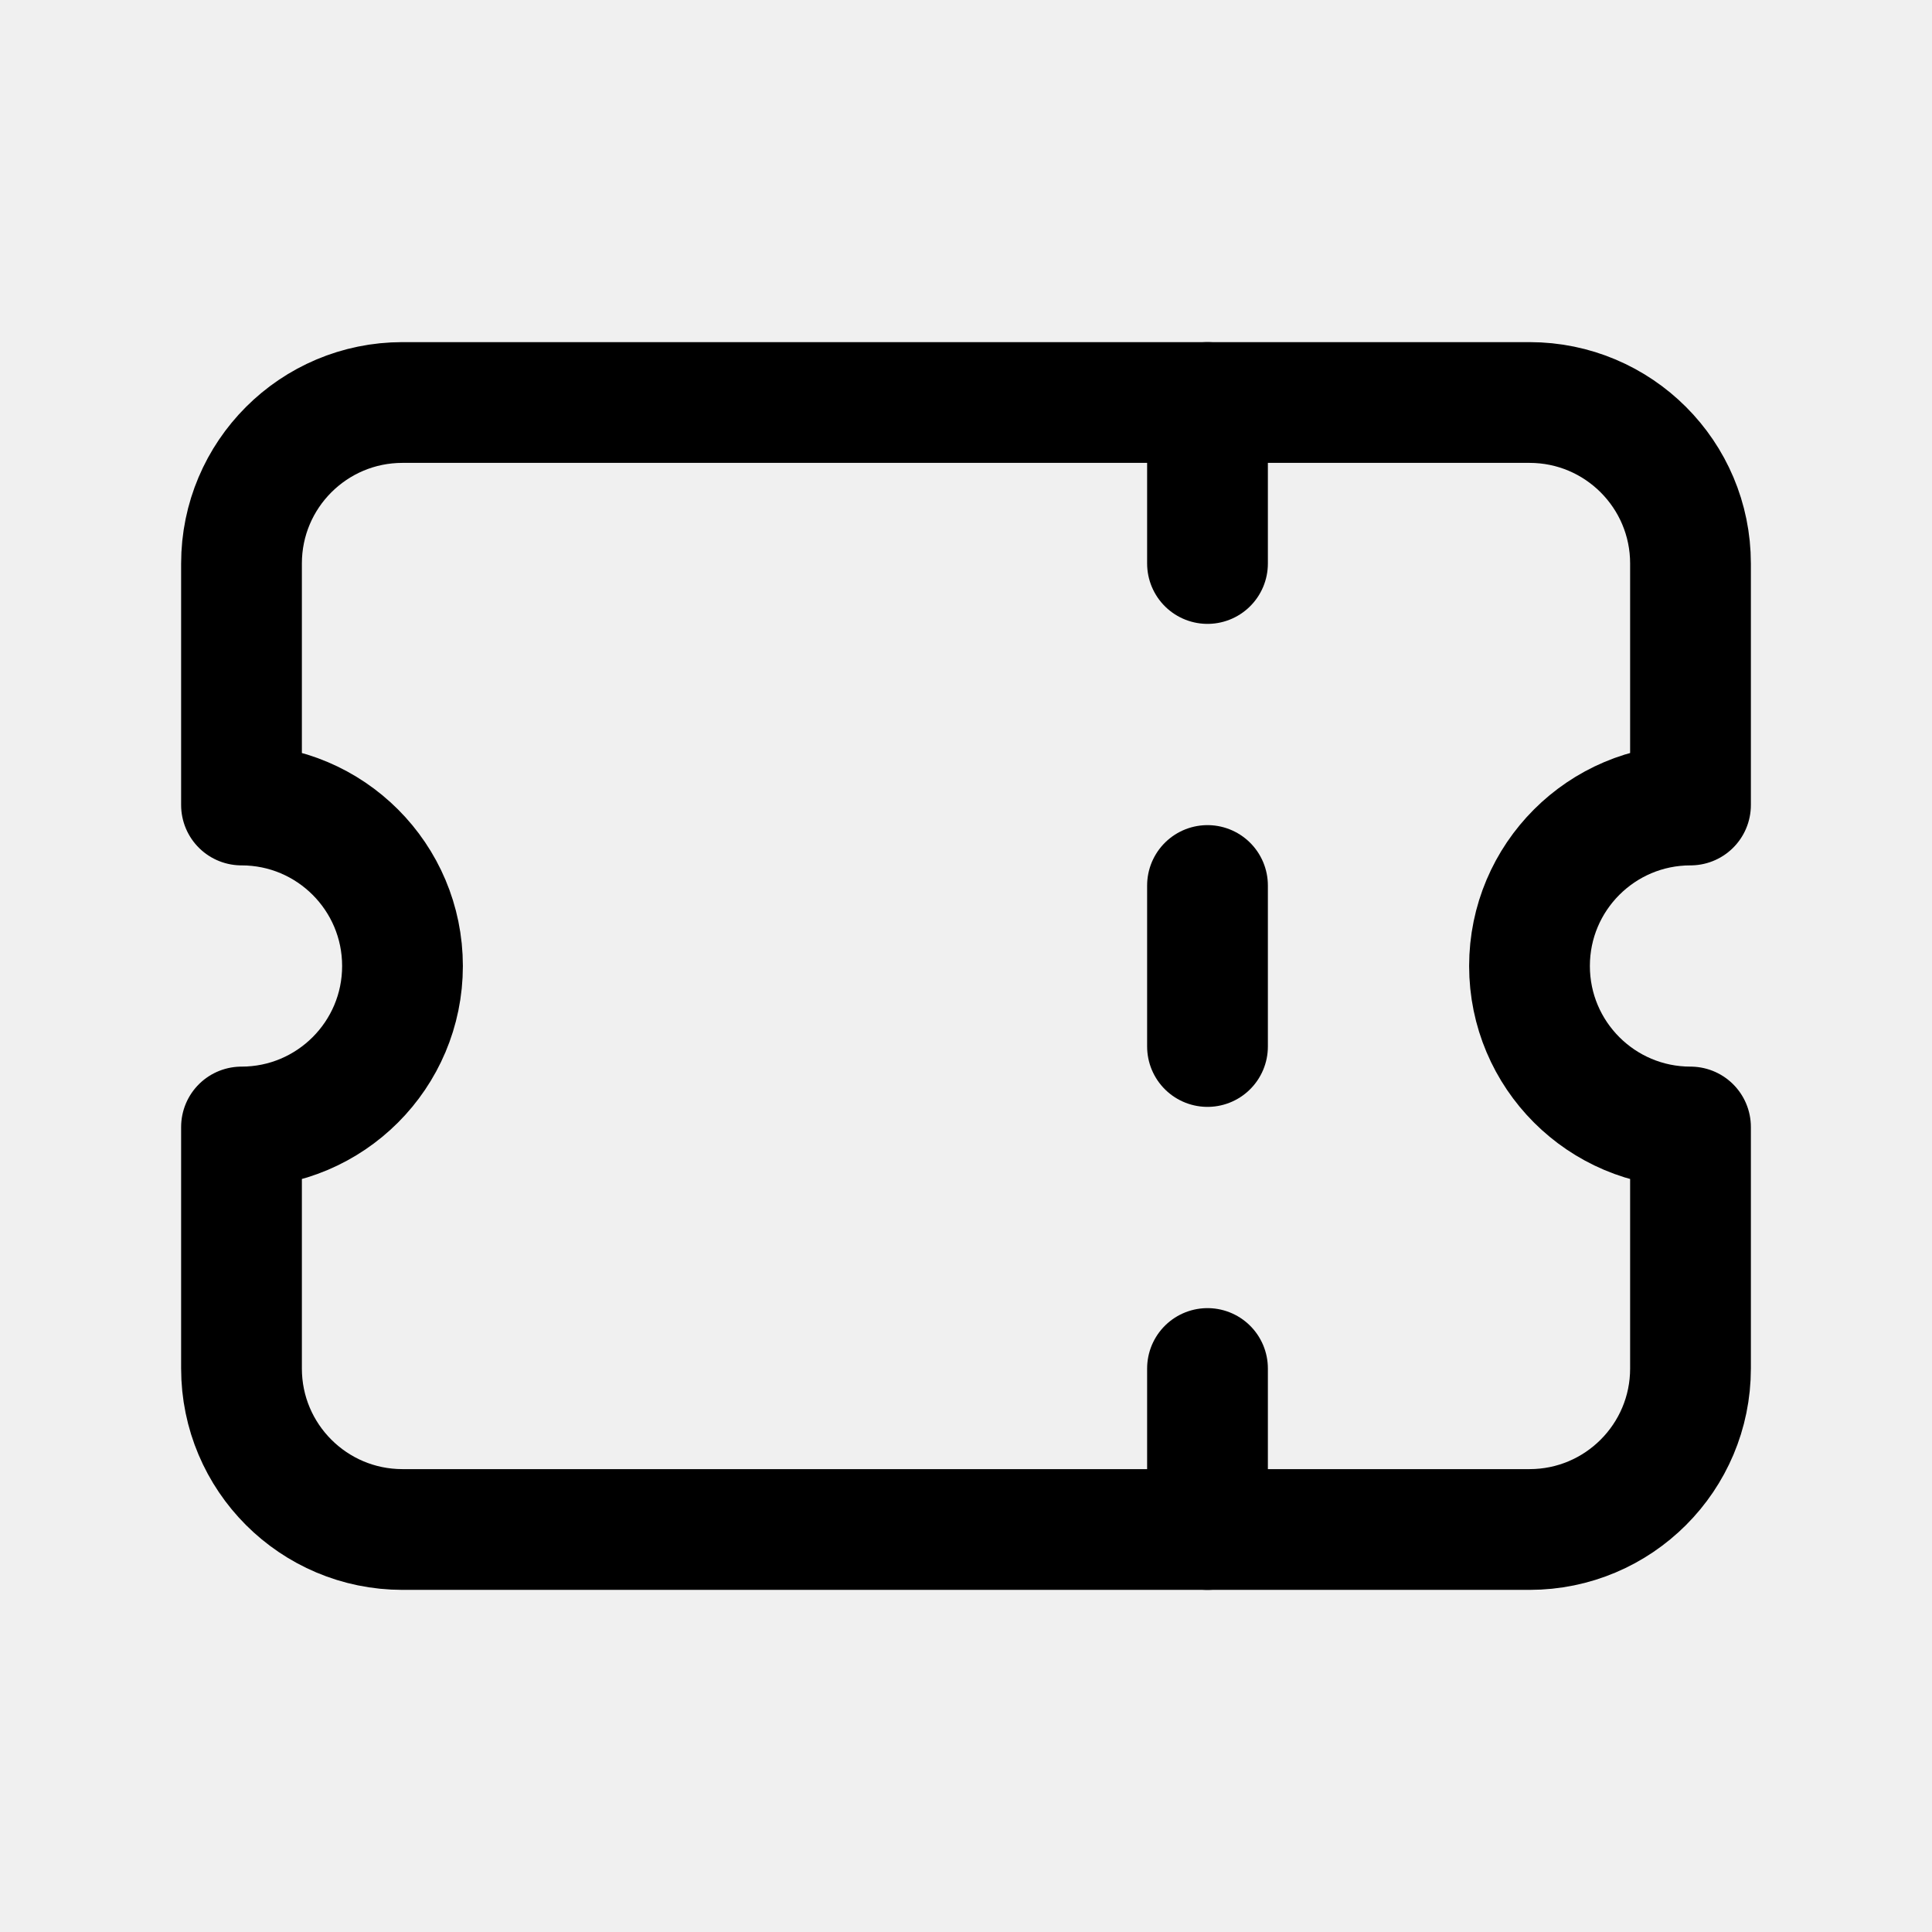
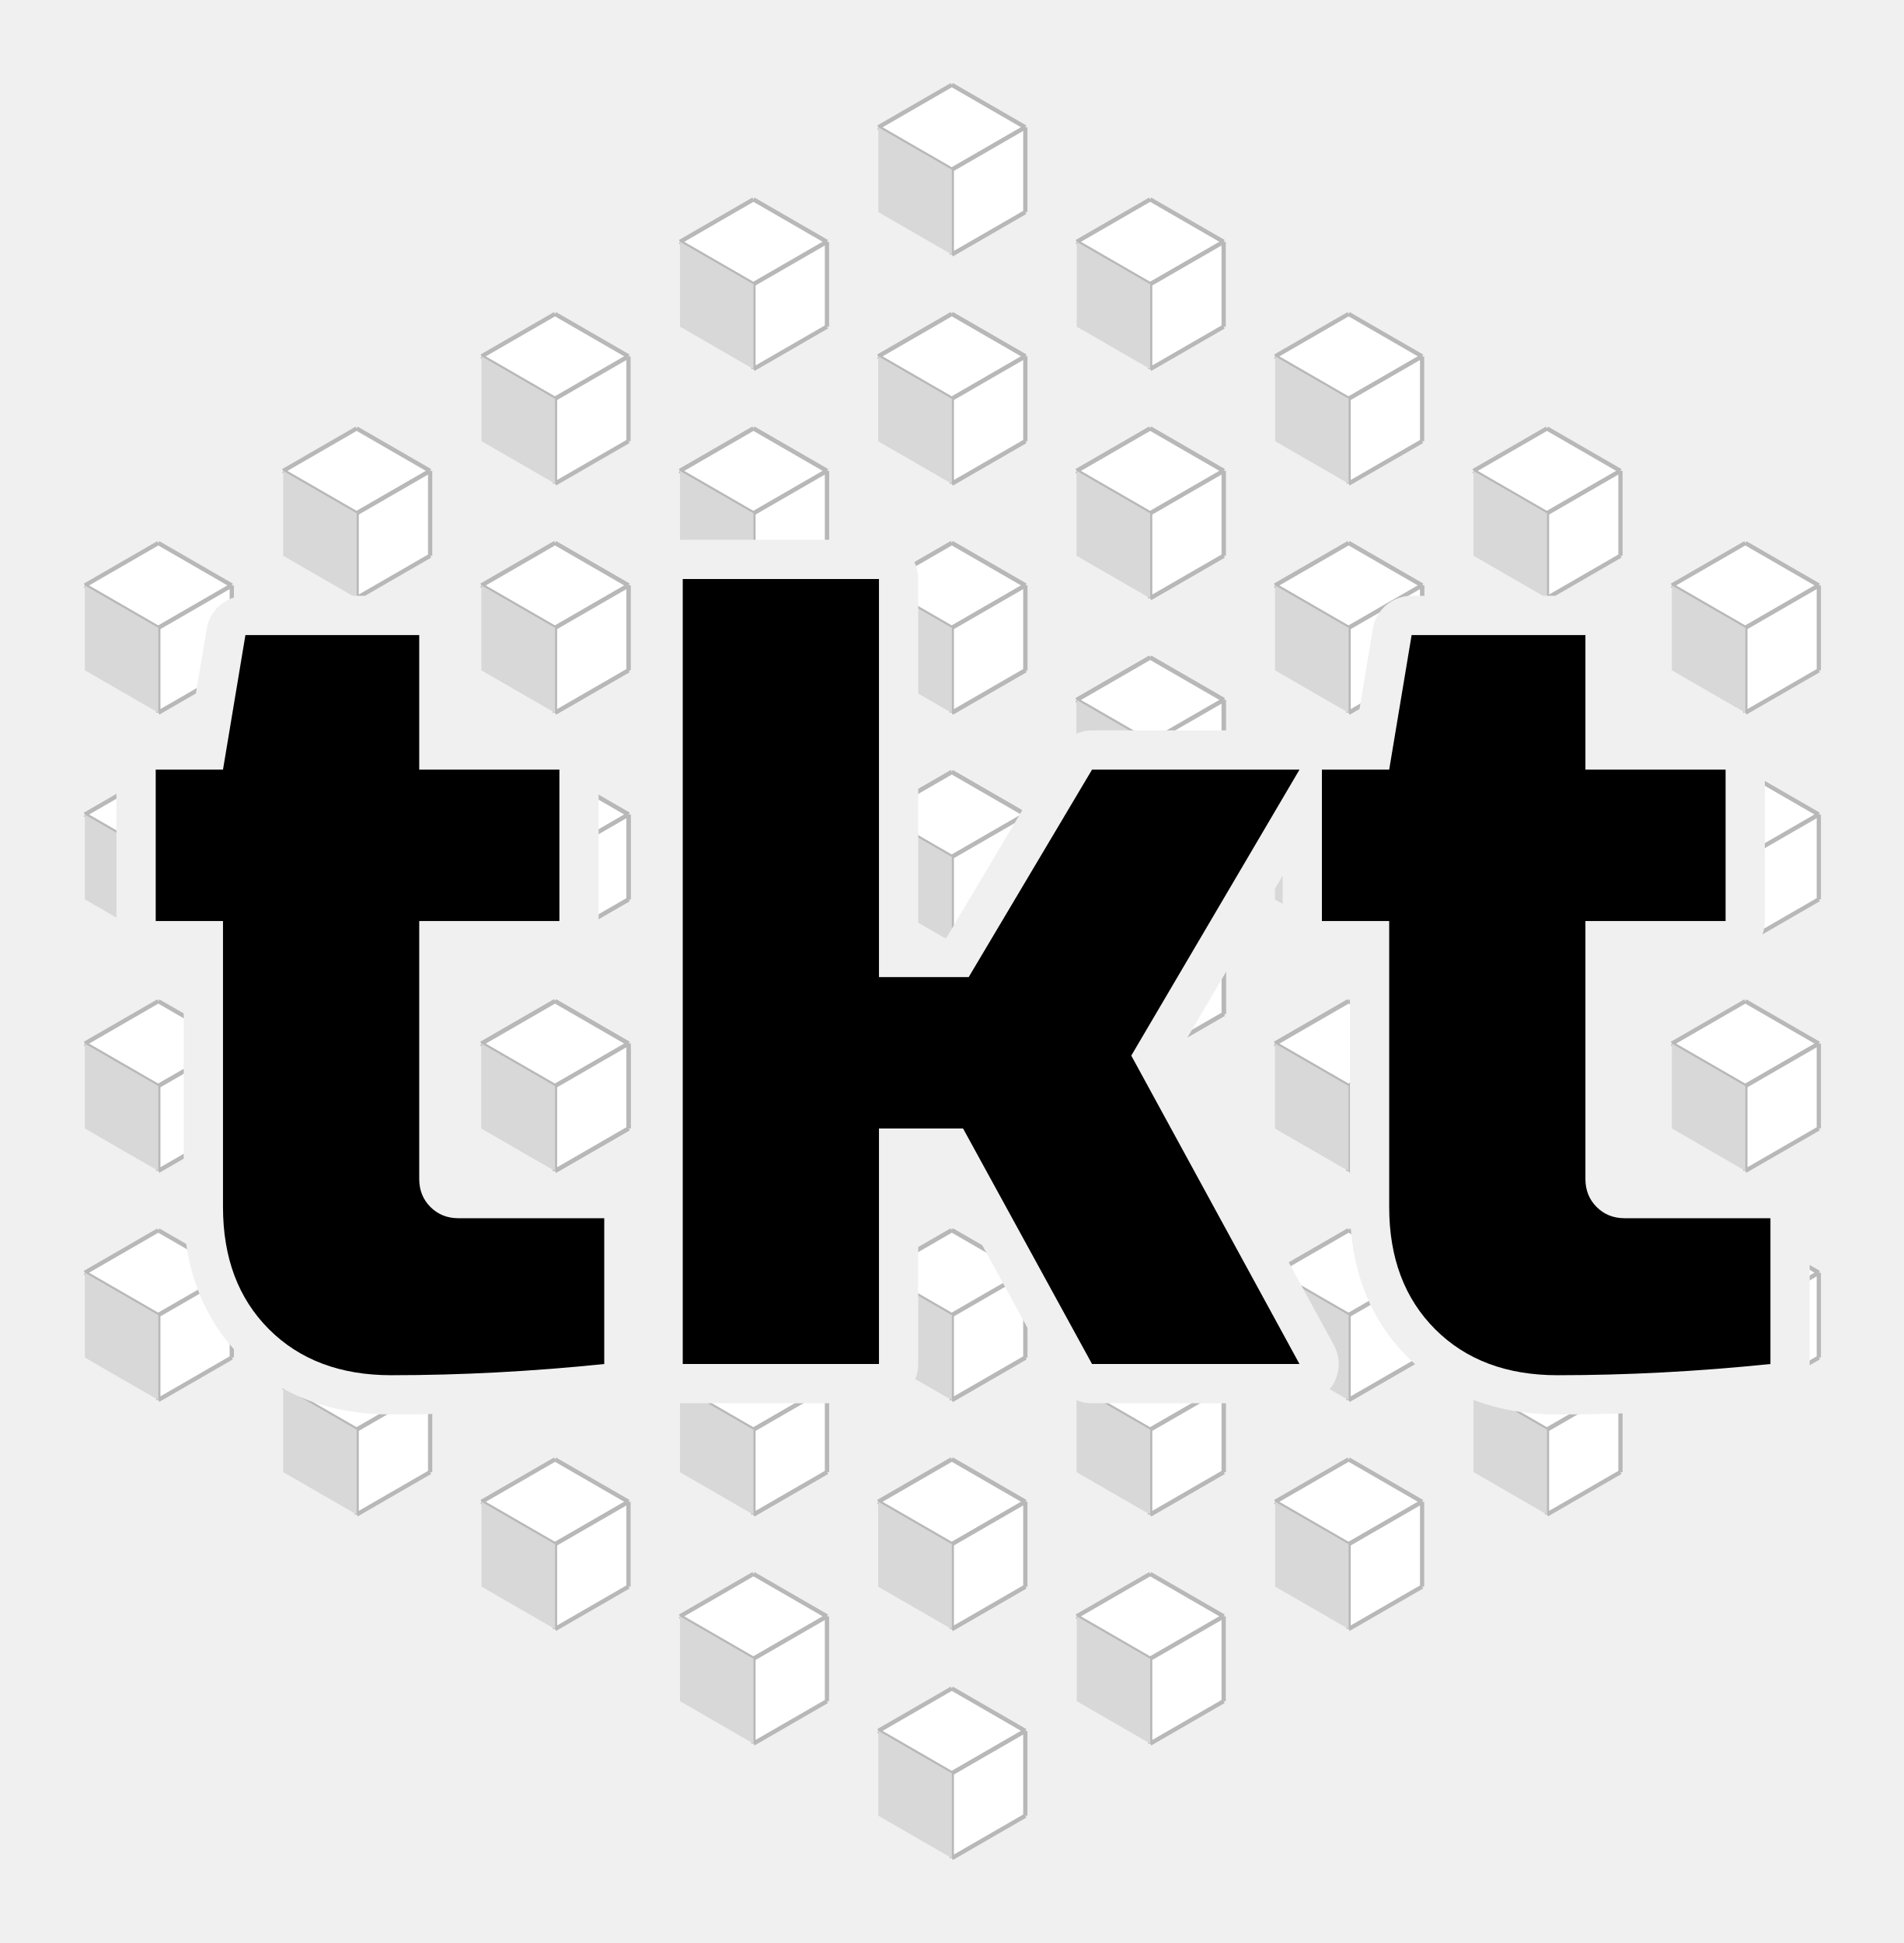
- <svg xmlns="http://www.w3.org/2000/svg" width="24" height="24" viewBox="0 0 24 24" fill="none" stroke="#000" stroke-width="1.5" stroke-linecap="round" stroke-linejoin="round">
-   <path d="M15 5l0 2" />
-   <path d="M15 11l0 2" />
-   <path d="M15 17l0 2" />
-   <path d="M5 5h14a2 2 0 0 1 2 2v3a2 2 0 0 0 0 4v3a2 2 0 0 1 -2 2h-14a2 2 0 0 1 -2 -2v-3a2 2 0 0 0 0 -4v-3a2 2 0 0 1 2 -2" />
+ <svg xmlns="http://www.w3.org/2000/svg" viewBox="0 0 224.38 229">
+   <defs>
+     <path id="tkt" d="M420 0Q323 10 230 10Q162 10 121 -31Q80 -72 80 -140V-395H20V-530H80L100 -650H255V-530H380V-395H255V-165Q255 -150 265 -140Q275 -130 290 -130H420ZM665 -210V0H490V-700H665V-345H745L855 -530H1040L890 -275L1040 0H855L740 -210ZM1460 0Q1363 10 1270 10Q1202 10 1161 -31Q1120 -72 1120 -140V-395H1060V-530H1120L1140 -650H1295V-530H1420V-395H1295V-165Q1295 -150 1305 -140Q1315 -130 1330 -130H1460Z" />
+     <g id="cube">
+       <polygon points="0,-10 8.66,-15 0,-20 -8.66,-15" fill="#ffffff" stroke="none" />
+       <path d="M0 -10 L8.66 -15 M8.66 -15 L0 -20 M0 -20 L-8.66 -15 M-8.66 -15 L0 -10" fill="none" stroke="#b8b8b8" stroke-width="0.5" vector-effect="non-scaling-stroke" />
+       <polygon points="0,0 8.66,-5 8.66,-15 0,-10" fill="#ffffff" stroke="none" />
+       <path d="M0 0 L8.66 -5 M8.66 -5 L8.66 -15 M8.66 -15 L0 -10 M0 -10 L0 0" fill="none" stroke="#b8b8b8" stroke-width="0.5" vector-effect="non-scaling-stroke" />
+       <polygon points="0,0 0,-10 -8.66,-15 -8.66,-5" fill="#d8d8d8" stroke="none" />
+     </g>
+     <mask id="halo" maskUnits="userSpaceOnUse" x="0" y="0" width="224.38" height="229">
+       <rect width="224.38" height="229" fill="#fff" />
+       <use href="#tkt" transform="translate(15.71 160.76) scale(0.13217)" fill="#000" stroke="#000" stroke-width="70" stroke-linejoin="round" />
+     </mask>
+   </defs>
+   <g mask="url(#halo)">
+     <g transform="translate(112.19 165)">
+       <use href="#cube" x="0" y="-54" />
+       <use href="#cube" x="23.38" y="-40.5" />
+       <use href="#cube" x="46.77" y="-27" />
+       <use href="#cube" x="70.15" y="-13.5" />
+       <use href="#cube" x="93.53" y="0" />
+       <use href="#cube" x="-23.38" y="-40.5" />
+       <use href="#cube" x="0" y="-27" />
+       <use href="#cube" x="23.38" y="-13.5" />
+       <use href="#cube" x="46.77" y="0" />
+       <use href="#cube" x="70.15" y="13.5" />
+       <use href="#cube" x="-46.77" y="-27" />
+       <use href="#cube" x="-23.38" y="-13.5" />
+       <use href="#cube" x="0" y="0" />
+       <use href="#cube" x="23.38" y="13.5" />
+       <use href="#cube" x="46.77" y="27" />
+       <use href="#cube" x="-70.15" y="-13.5" />
+       <use href="#cube" x="-46.77" y="0" />
+       <use href="#cube" x="-23.38" y="13.5" />
+       <use href="#cube" x="0" y="27" />
+       <use href="#cube" x="23.38" y="40.5" />
+       <use href="#cube" x="-93.53" y="0" />
+       <use href="#cube" x="-70.15" y="13.5" />
+       <use href="#cube" x="-46.77" y="27" />
+       <use href="#cube" x="-23.38" y="40.5" />
+       <use href="#cube" x="0" y="54" />
+       <use href="#cube" x="0" y="-81" />
+       <use href="#cube" x="23.38" y="-67.5" />
+       <use href="#cube" x="46.77" y="-54" />
+       <use href="#cube" x="70.15" y="-40.5" />
+       <use href="#cube" x="93.53" y="-27" />
+       <use href="#cube" x="-23.38" y="-67.5" />
+       <use href="#cube" x="0" y="-54" />
+       <use href="#cube" x="23.38" y="-40.5" />
+       <use href="#cube" x="46.77" y="-27" />
+       <use href="#cube" x="70.15" y="-13.5" />
+       <use href="#cube" x="-46.77" y="-54" />
+       <use href="#cube" x="-23.38" y="-40.5" />
+       <use href="#cube" x="0" y="-27" />
+       <use href="#cube" x="23.38" y="-13.5" />
+       <use href="#cube" x="46.77" y="-0" />
+       <use href="#cube" x="-70.15" y="-40.5" />
+       <use href="#cube" x="-46.77" y="-27" />
+       <use href="#cube" x="-23.38" y="-13.5" />
+       <use href="#cube" x="0" y="-0" />
+       <use href="#cube" x="23.38" y="13.5" />
+       <use href="#cube" x="-93.53" y="-27" />
+       <use href="#cube" x="-70.15" y="-13.5" />
+       <use href="#cube" x="-46.77" y="-0" />
+       <use href="#cube" x="-23.38" y="13.5" />
+       <use href="#cube" x="0" y="27" />
+       <use href="#cube" x="0" y="-108" />
+       <use href="#cube" x="23.38" y="-94.5" />
+       <use href="#cube" x="46.77" y="-81" />
+       <use href="#cube" x="70.15" y="-67.5" />
+       <use href="#cube" x="93.53" y="-54" />
+       <use href="#cube" x="-23.38" y="-94.5" />
+       <use href="#cube" x="0" y="-81" />
+       <use href="#cube" x="23.38" y="-67.5" />
+       <use href="#cube" x="46.77" y="-54" />
+       <use href="#cube" x="70.15" y="-40.5" />
+       <use href="#cube" x="-46.77" y="-81" />
+       <use href="#cube" x="-23.38" y="-67.5" />
+       <use href="#cube" x="0" y="-54" />
+       <use href="#cube" x="23.38" y="-40.5" />
+       <use href="#cube" x="46.77" y="-27" />
+       <use href="#cube" x="-70.15" y="-67.5" />
+       <use href="#cube" x="-46.77" y="-54" />
+       <use href="#cube" x="-23.38" y="-40.5" />
+       <use href="#cube" x="0" y="-27" />
+       <use href="#cube" x="23.38" y="-13.5" />
+       <use href="#cube" x="-93.53" y="-54" />
+       <use href="#cube" x="-70.15" y="-40.5" />
+       <use href="#cube" x="-46.77" y="-27" />
+       <use href="#cube" x="-23.38" y="-13.5" />
+       <use href="#cube" x="0" y="-0" />
+       <use href="#cube" x="0" y="-135" />
+       <use href="#cube" x="23.38" y="-121.5" />
+       <use href="#cube" x="46.77" y="-108" />
+       <use href="#cube" x="70.15" y="-94.5" />
+       <use href="#cube" x="93.53" y="-81" />
+       <use href="#cube" x="-23.38" y="-121.5" />
+       <use href="#cube" x="0" y="-108" />
+       <use href="#cube" x="23.38" y="-94.5" />
+       <use href="#cube" x="46.77" y="-81" />
+       <use href="#cube" x="70.15" y="-67.5" />
+       <use href="#cube" x="-46.77" y="-108" />
+       <use href="#cube" x="-23.38" y="-94.5" />
+       <use href="#cube" x="0" y="-81" />
+       <use href="#cube" x="23.38" y="-67.5" />
+       <use href="#cube" x="46.77" y="-54" />
+       <use href="#cube" x="-70.15" y="-94.5" />
+       <use href="#cube" x="-46.77" y="-81" />
+       <use href="#cube" x="-23.38" y="-67.5" />
+       <use href="#cube" x="0" y="-54" />
+       <use href="#cube" x="23.38" y="-40.5" />
+       <use href="#cube" x="-93.53" y="-81" />
+       <use href="#cube" x="-70.15" y="-67.5" />
+       <use href="#cube" x="-46.77" y="-54" />
+       <use href="#cube" x="-23.38" y="-40.5" />
+       <use href="#cube" x="0" y="-27" />
+     </g>
+   </g>
+   <use href="#tkt" transform="translate(15.71 160.76) scale(0.13217)" fill="#000" />
</svg>
